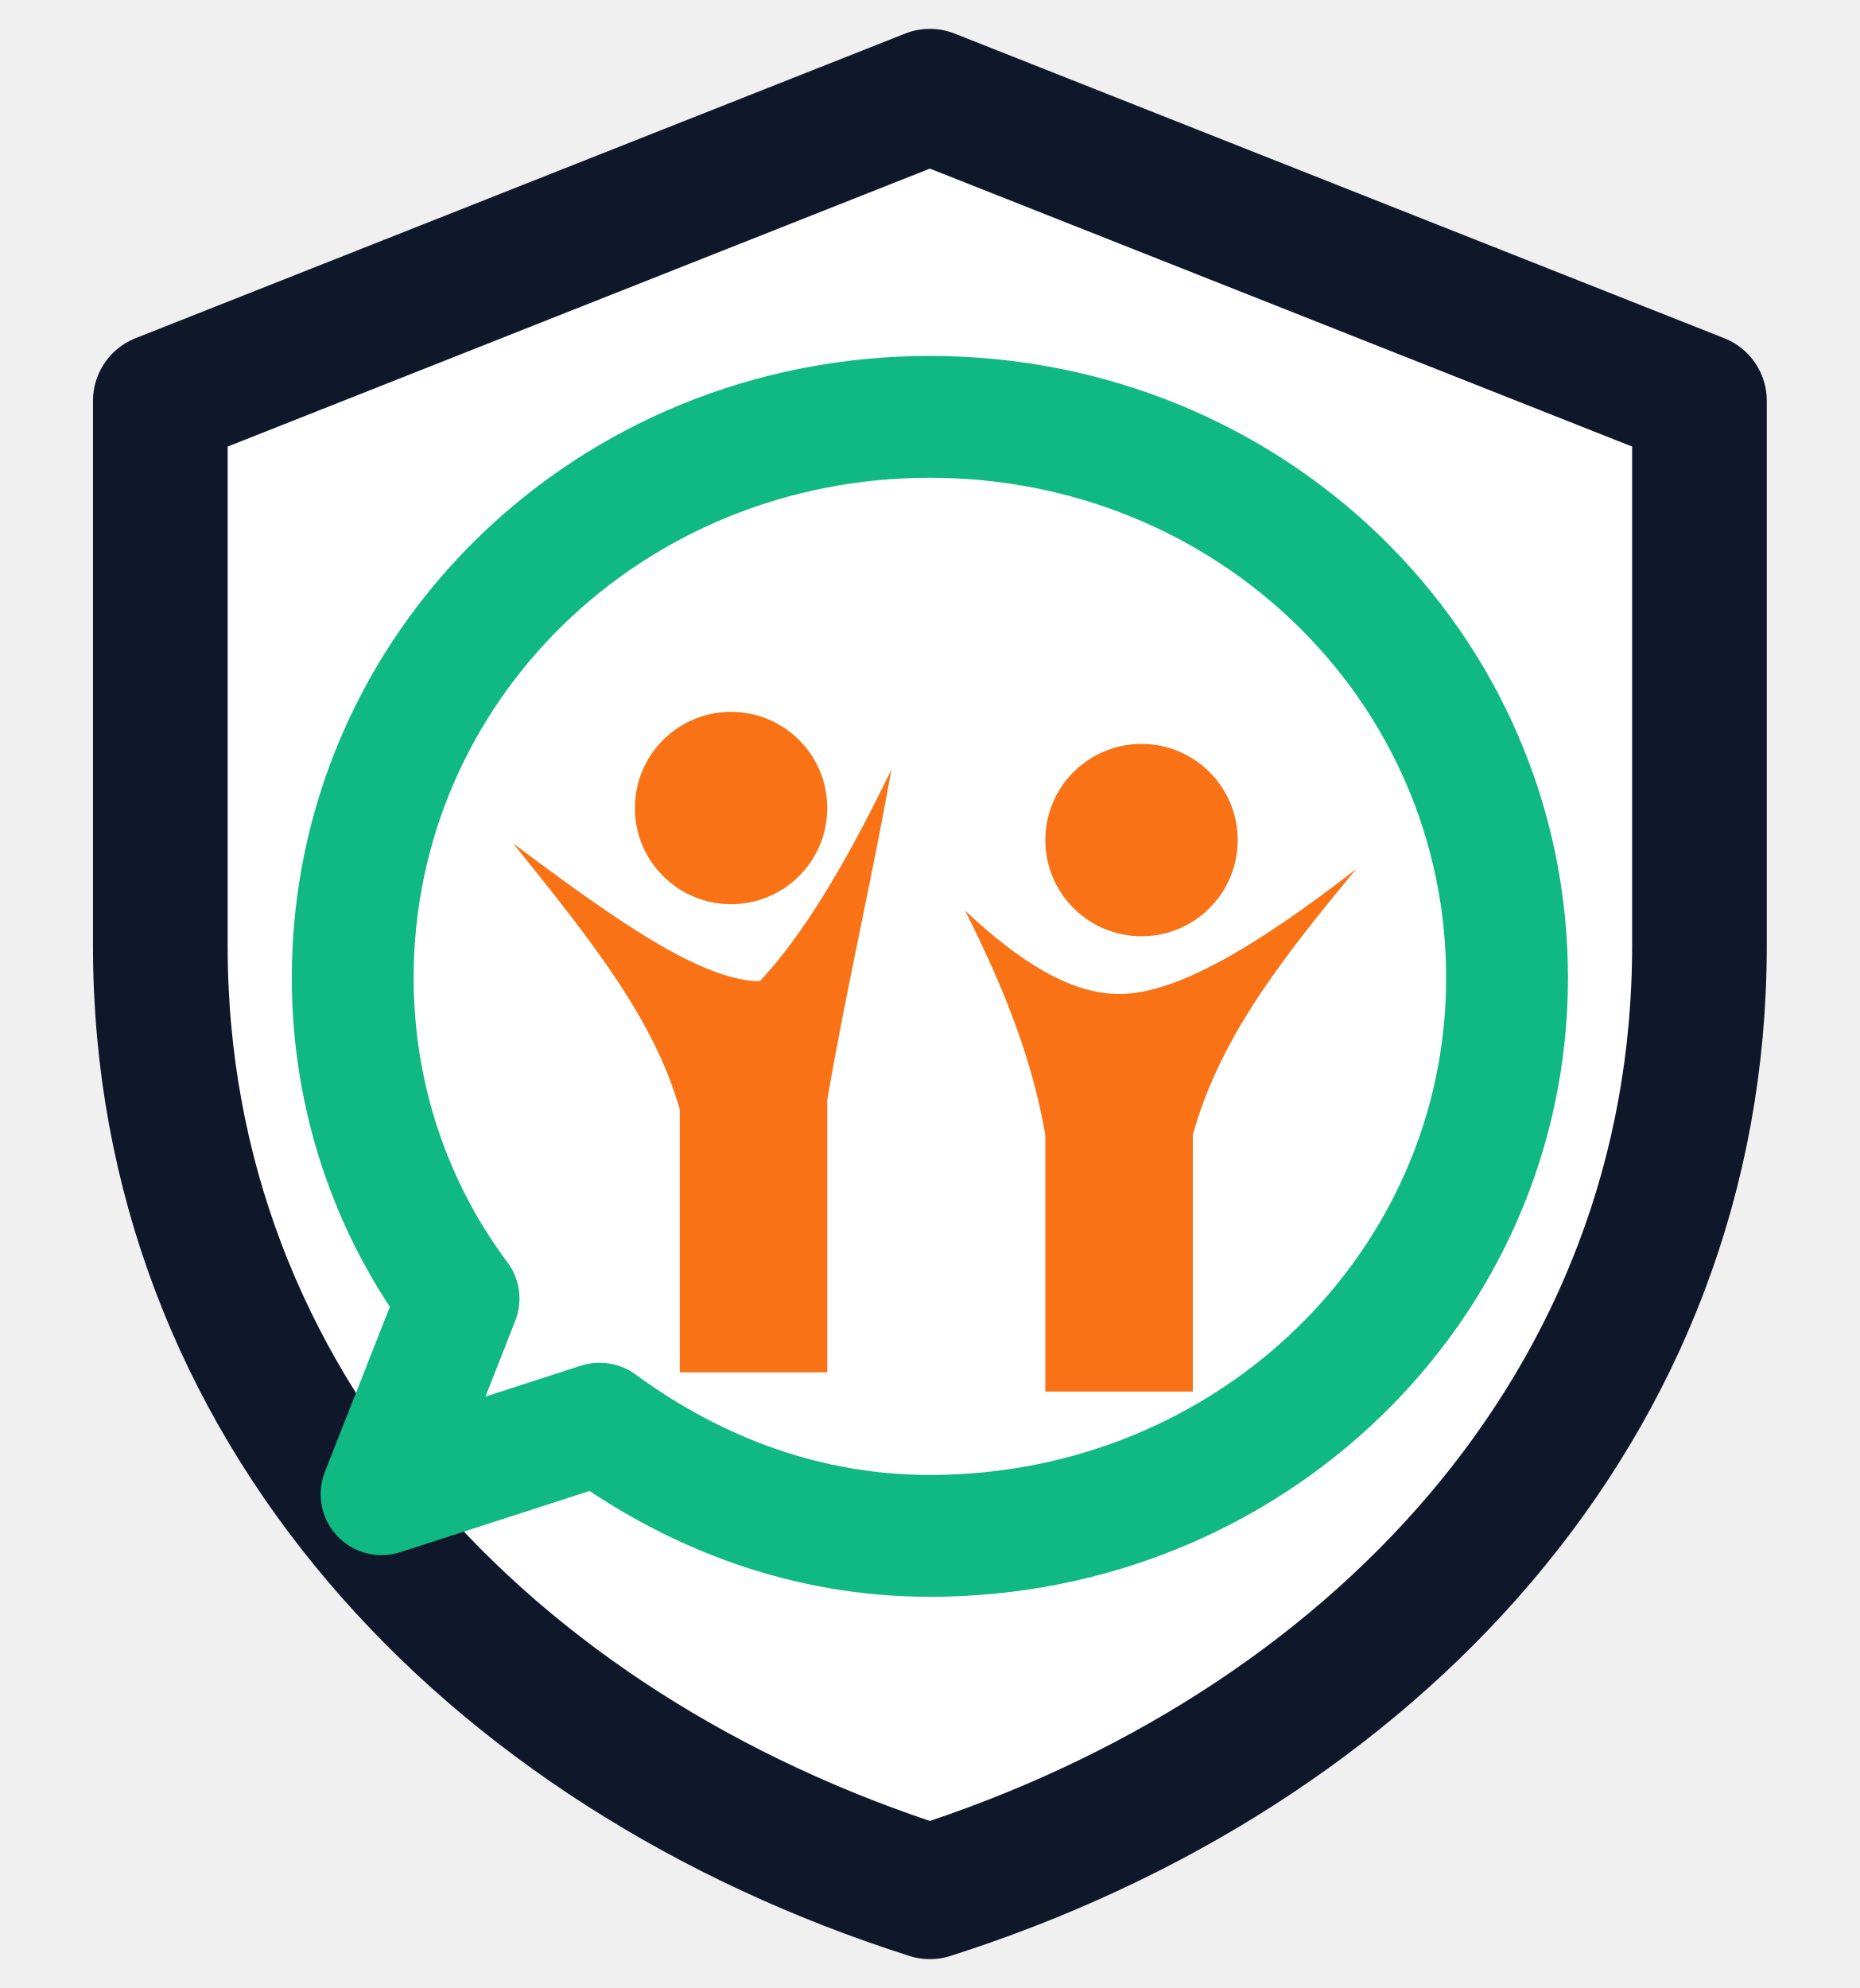
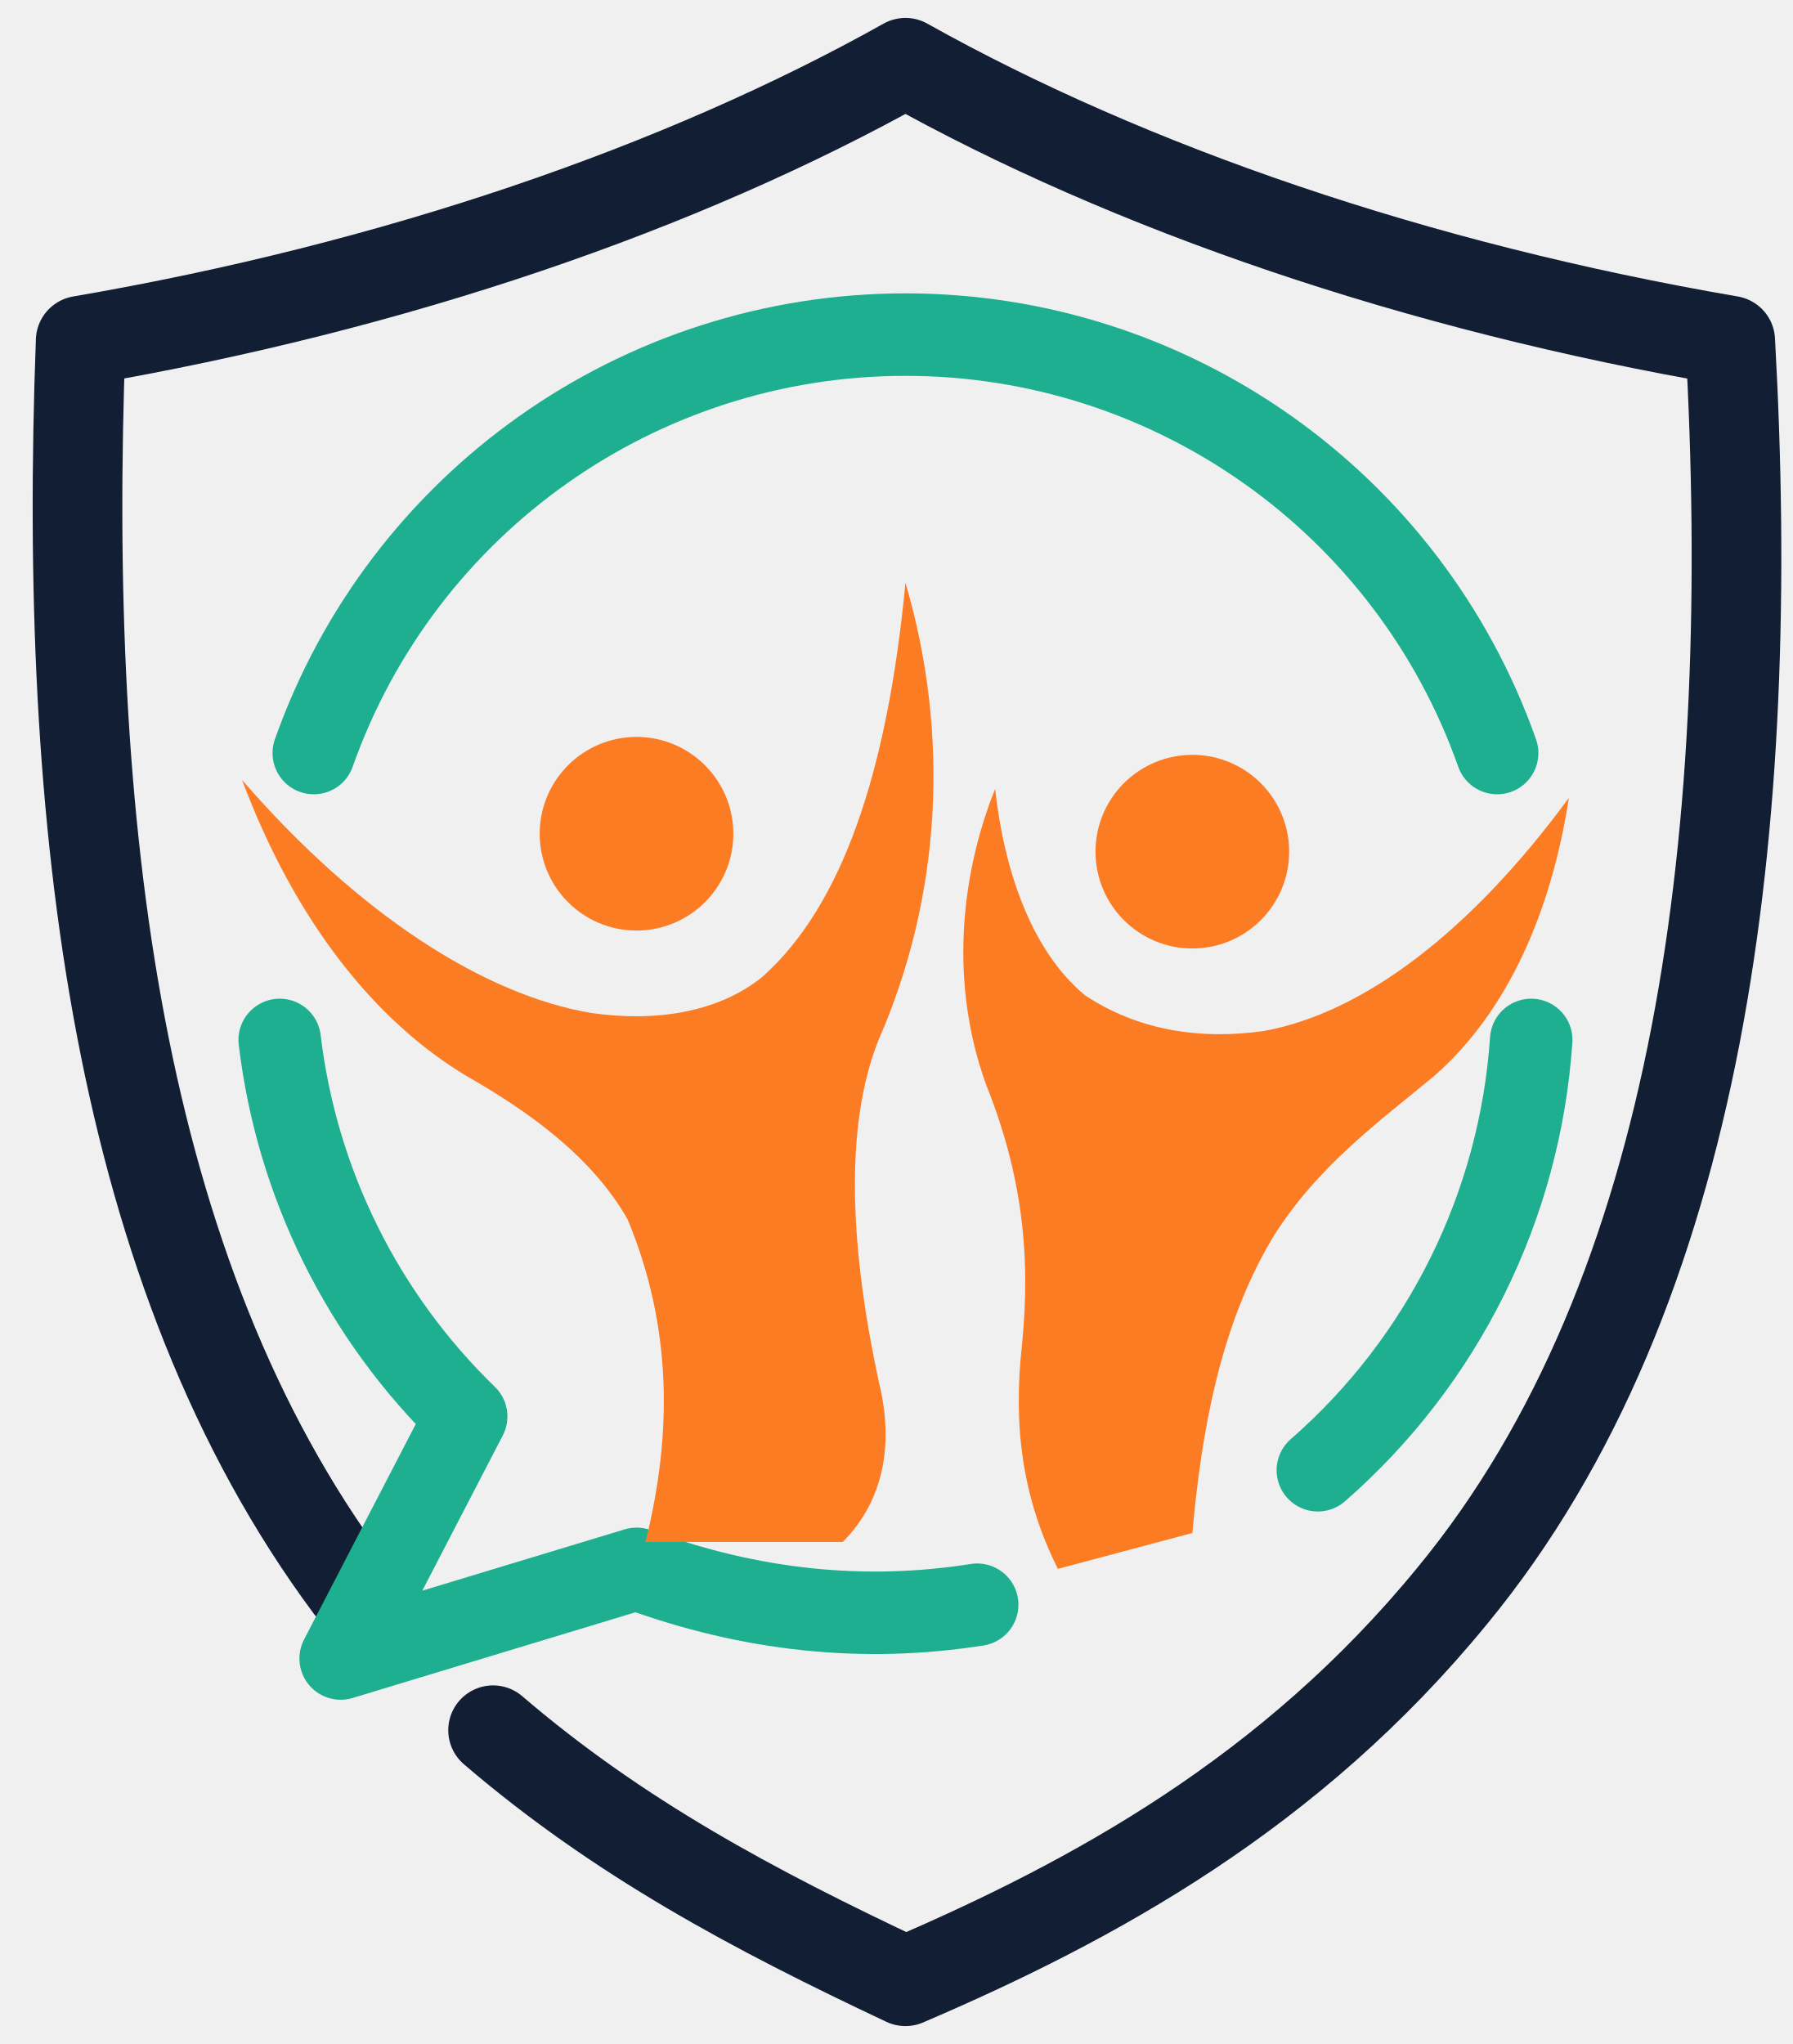
- <svg xmlns="http://www.w3.org/2000/svg" viewBox="3 1 58 62" fill="none" role="img" aria-label="SAHAYAK Emblem">
-   <path d="M32 4L56 13.5V30.5C56 44.8 45.8 55.6 32 60C18.2 55.6 8 44.8 8 30.5V13.5L32 4Z" fill="#FFFFFF" stroke="#0F172A" stroke-width="4.2" stroke-linejoin="round" />
-   <path d="M32 14C22 14 14 21.8 14 31.5C14 35.2 15.2 38.7 17.3 41.5L14.9 47.6L21.7 45.4C24.7 47.6 28.2 48.9 32 48.9C42 48.9 50 41.1 50 31.5C50 21.8 42 14 32 14Z" stroke="#10B981" stroke-width="3.8" stroke-linecap="round" stroke-linejoin="round" />
-   <circle cx="25.8" cy="26.2" r="3" fill="#F97316" />
-   <path d="M19 27.3C21.5 30.4 23.4 32.8 24.2 35.6V43.8H28.8V35.3C29.4 31.8 30.2 28.4 30.8 25C29.3 28.1 28 30.2 26.7 31.6C24.9 31.6 22.2 29.7 19 27.3Z" fill="#F97316" />
-   <circle cx="38.6" cy="27.2" r="3" fill="#F97316" />
-   <path d="M33.1 29.4C34.4 32 35.2 34.1 35.6 36.4V44.4H40.2V36.4C41 33.5 42.8 31.1 45.3 28.1C42.2 30.5 39.7 32 37.9 32C36.4 32 34.8 31 33.1 29.4Z" fill="#F97316" />
+ <svg xmlns="http://www.w3.org/2000/svg" viewBox="0 0 100 114">
+   <path d="M50.5 3.5C38 10.5 22 16 4.5 19 3.5 46 6.5 71 19.5 88.5M27.5 96.5C34.5 102.5 42 106.5 50.5 110.5 61 106 72 100 81 89 95 72 98 46 96.5 19 79 16 63 10.5 50.5 3.5" fill="none" stroke="#111E33" stroke-width="5" stroke-linejoin="round" stroke-linecap="round" />
+   <g fill="none" stroke="#1DAF8F" stroke-width="4.6" stroke-linecap="round" stroke-linejoin="round">
+     <path d="M17.5 42A35 35 0 0 1 83.5 42" />
+     <path d="M15.6 58A35 35 0 0 0 26 79L19 92.5 35.5 87.5Q45 91 54.5 89.5" />
+     <path d="M73.5 82A35 35 0 0 0 85.4 58" />
+   </g>
+   <g fill="#FC7C24">
+     <circle cx="35.5" cy="46.5" r="5.4" />
+     <circle cx="66.5" cy="47.5" r="5.4" />
+     <path d="M13.5 43.5C20 51 27 55.5 33 56.5 36.5 57 40 56.5 42.5 54.5 47 50.5 49.5 43 50.5 32.5 53 41 52.5 50 49 58 47 63 47.5 70 49 77 50 81 49 84 47 86L36 86C37.5 80 37.5 74 35 68 33 64.5 29.5 62 26 60 21 57 16.5 51.5 13.5 43.5Z" />
+     <path d="M87.5 44.5C82 52 76 56.5 70.5 57.5 67 58 63.5 57.5 60.5 55.5 57.5 53 56 48.5 55.5 44 53.5 49 53 55 55 60.5 57 65.5 57.5 70 57 75 56.5 79.5 57 83.5 59 87.5L66.5 85.5C67 80 68 74 71 69 73.5 65 77 62.5 80 60 84 56.5 86.5 51 87.5 44.5Z" />
+   </g>
</svg>
